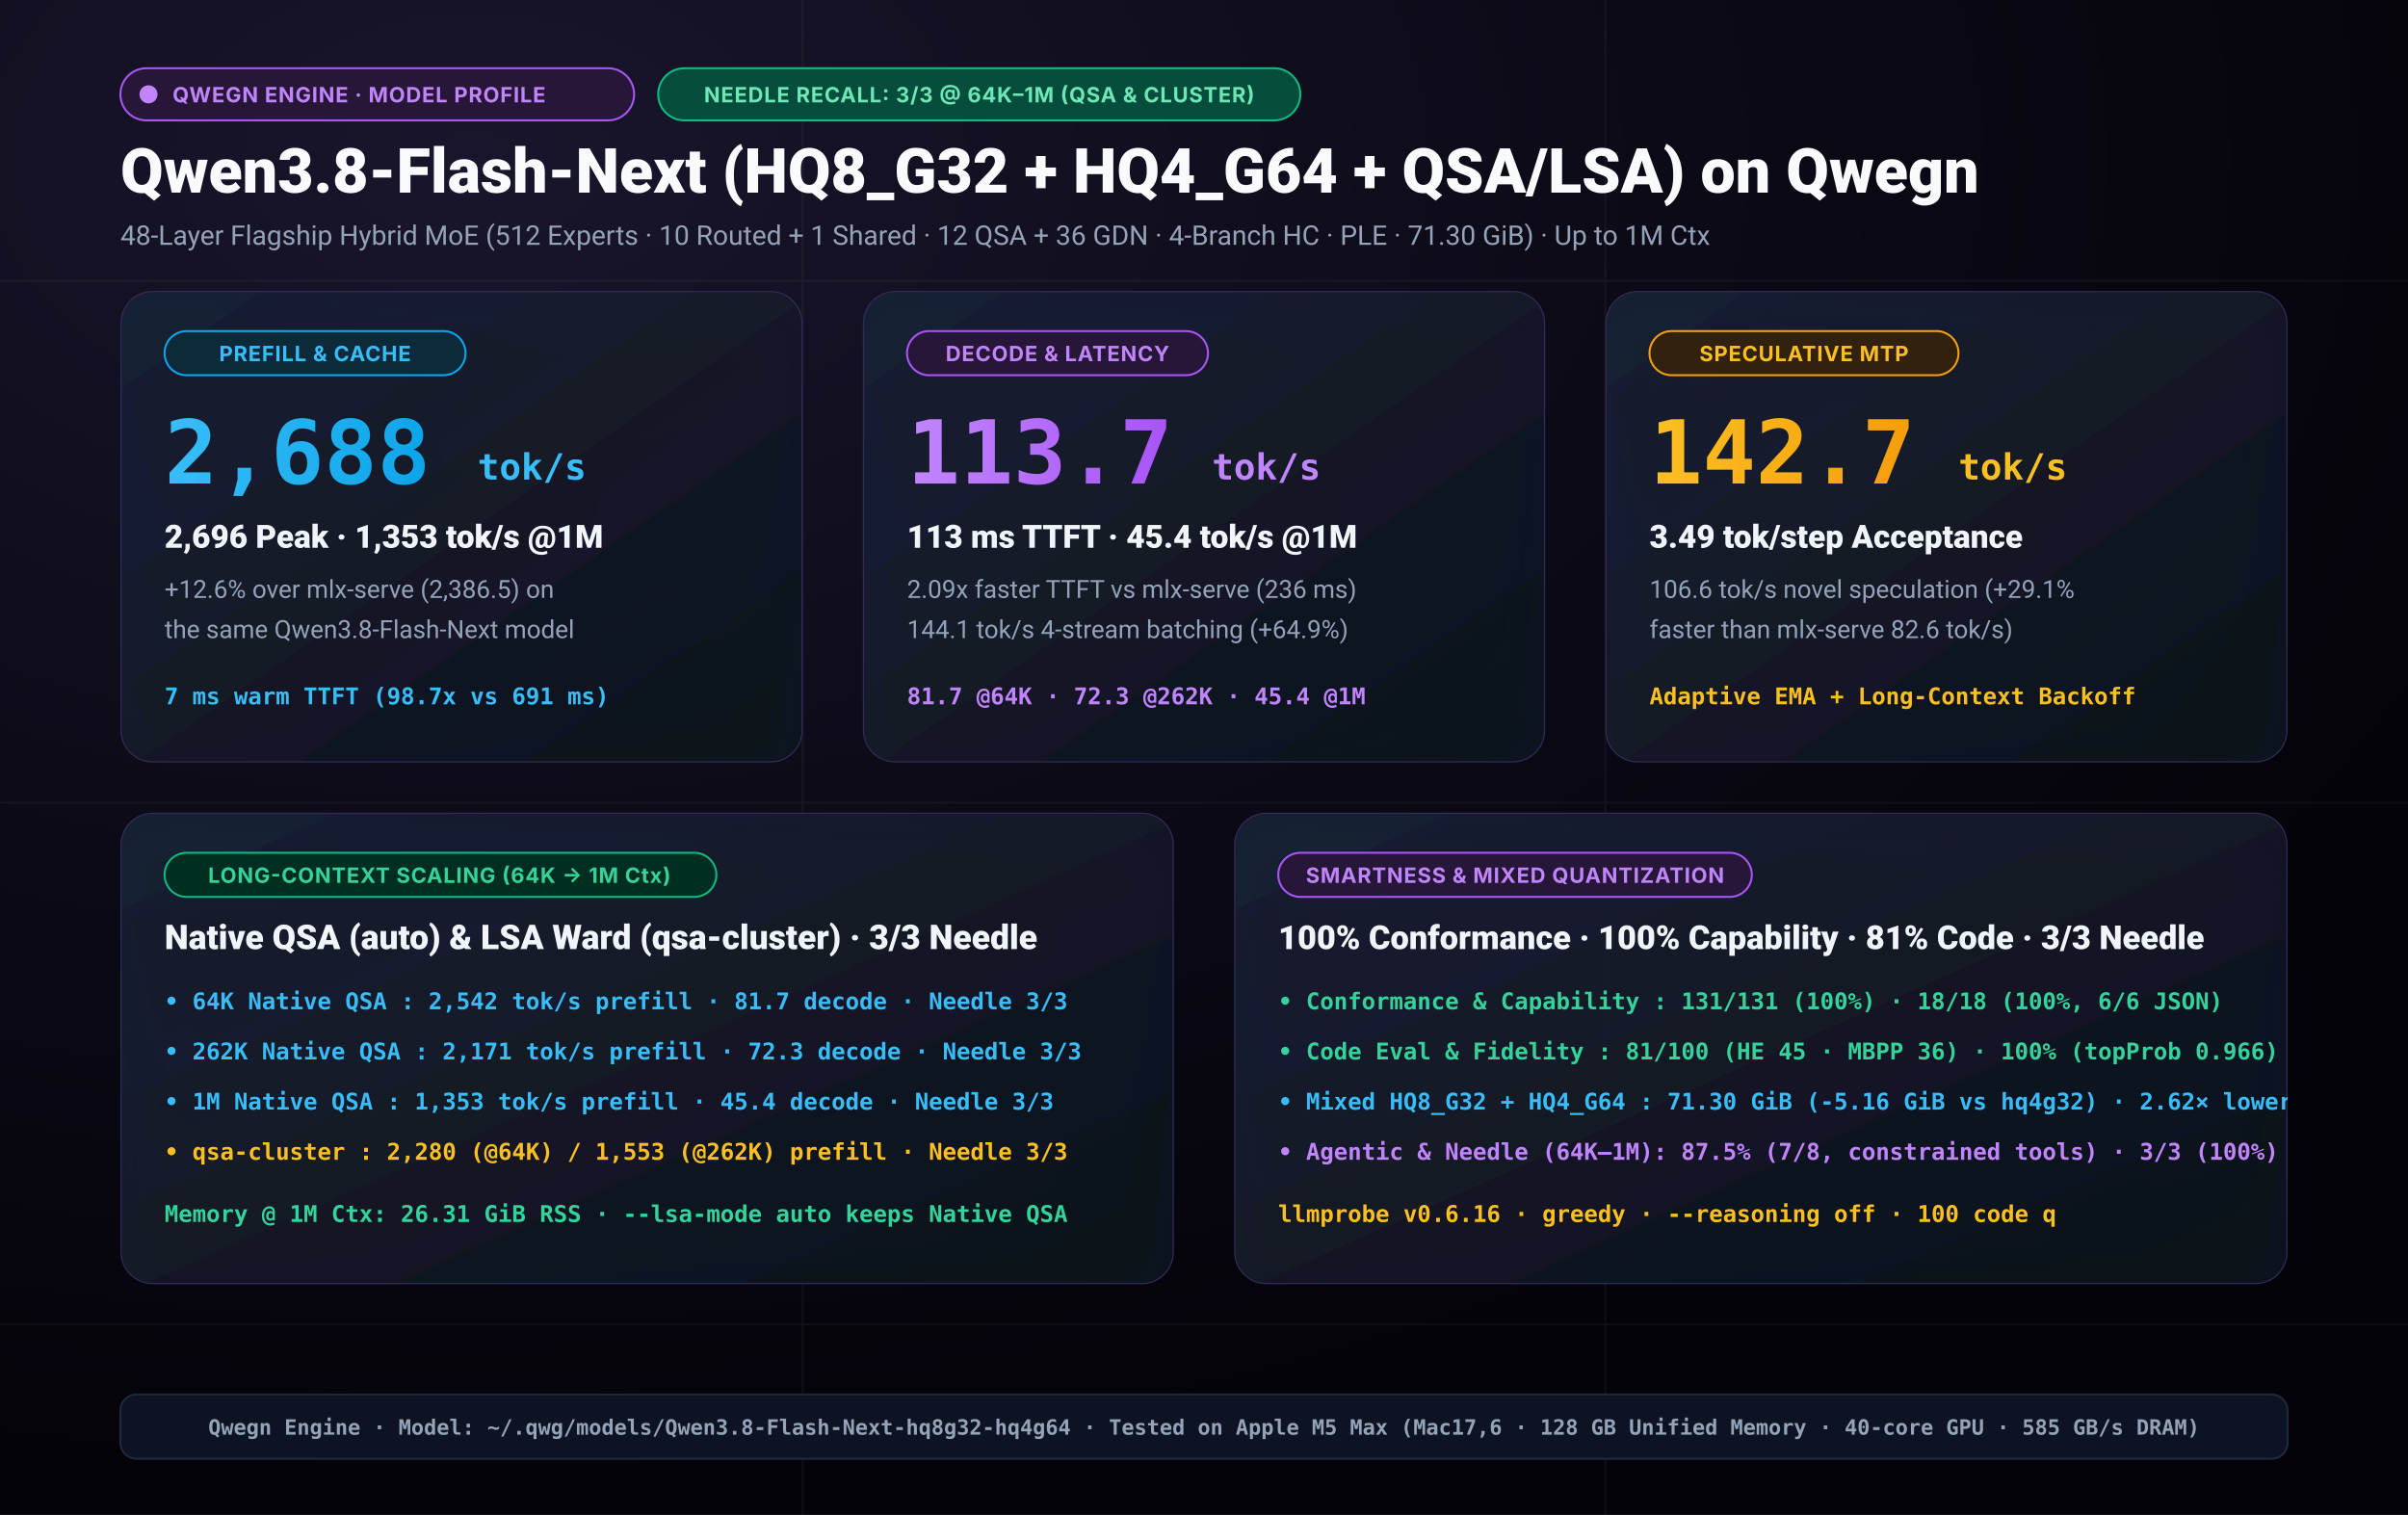
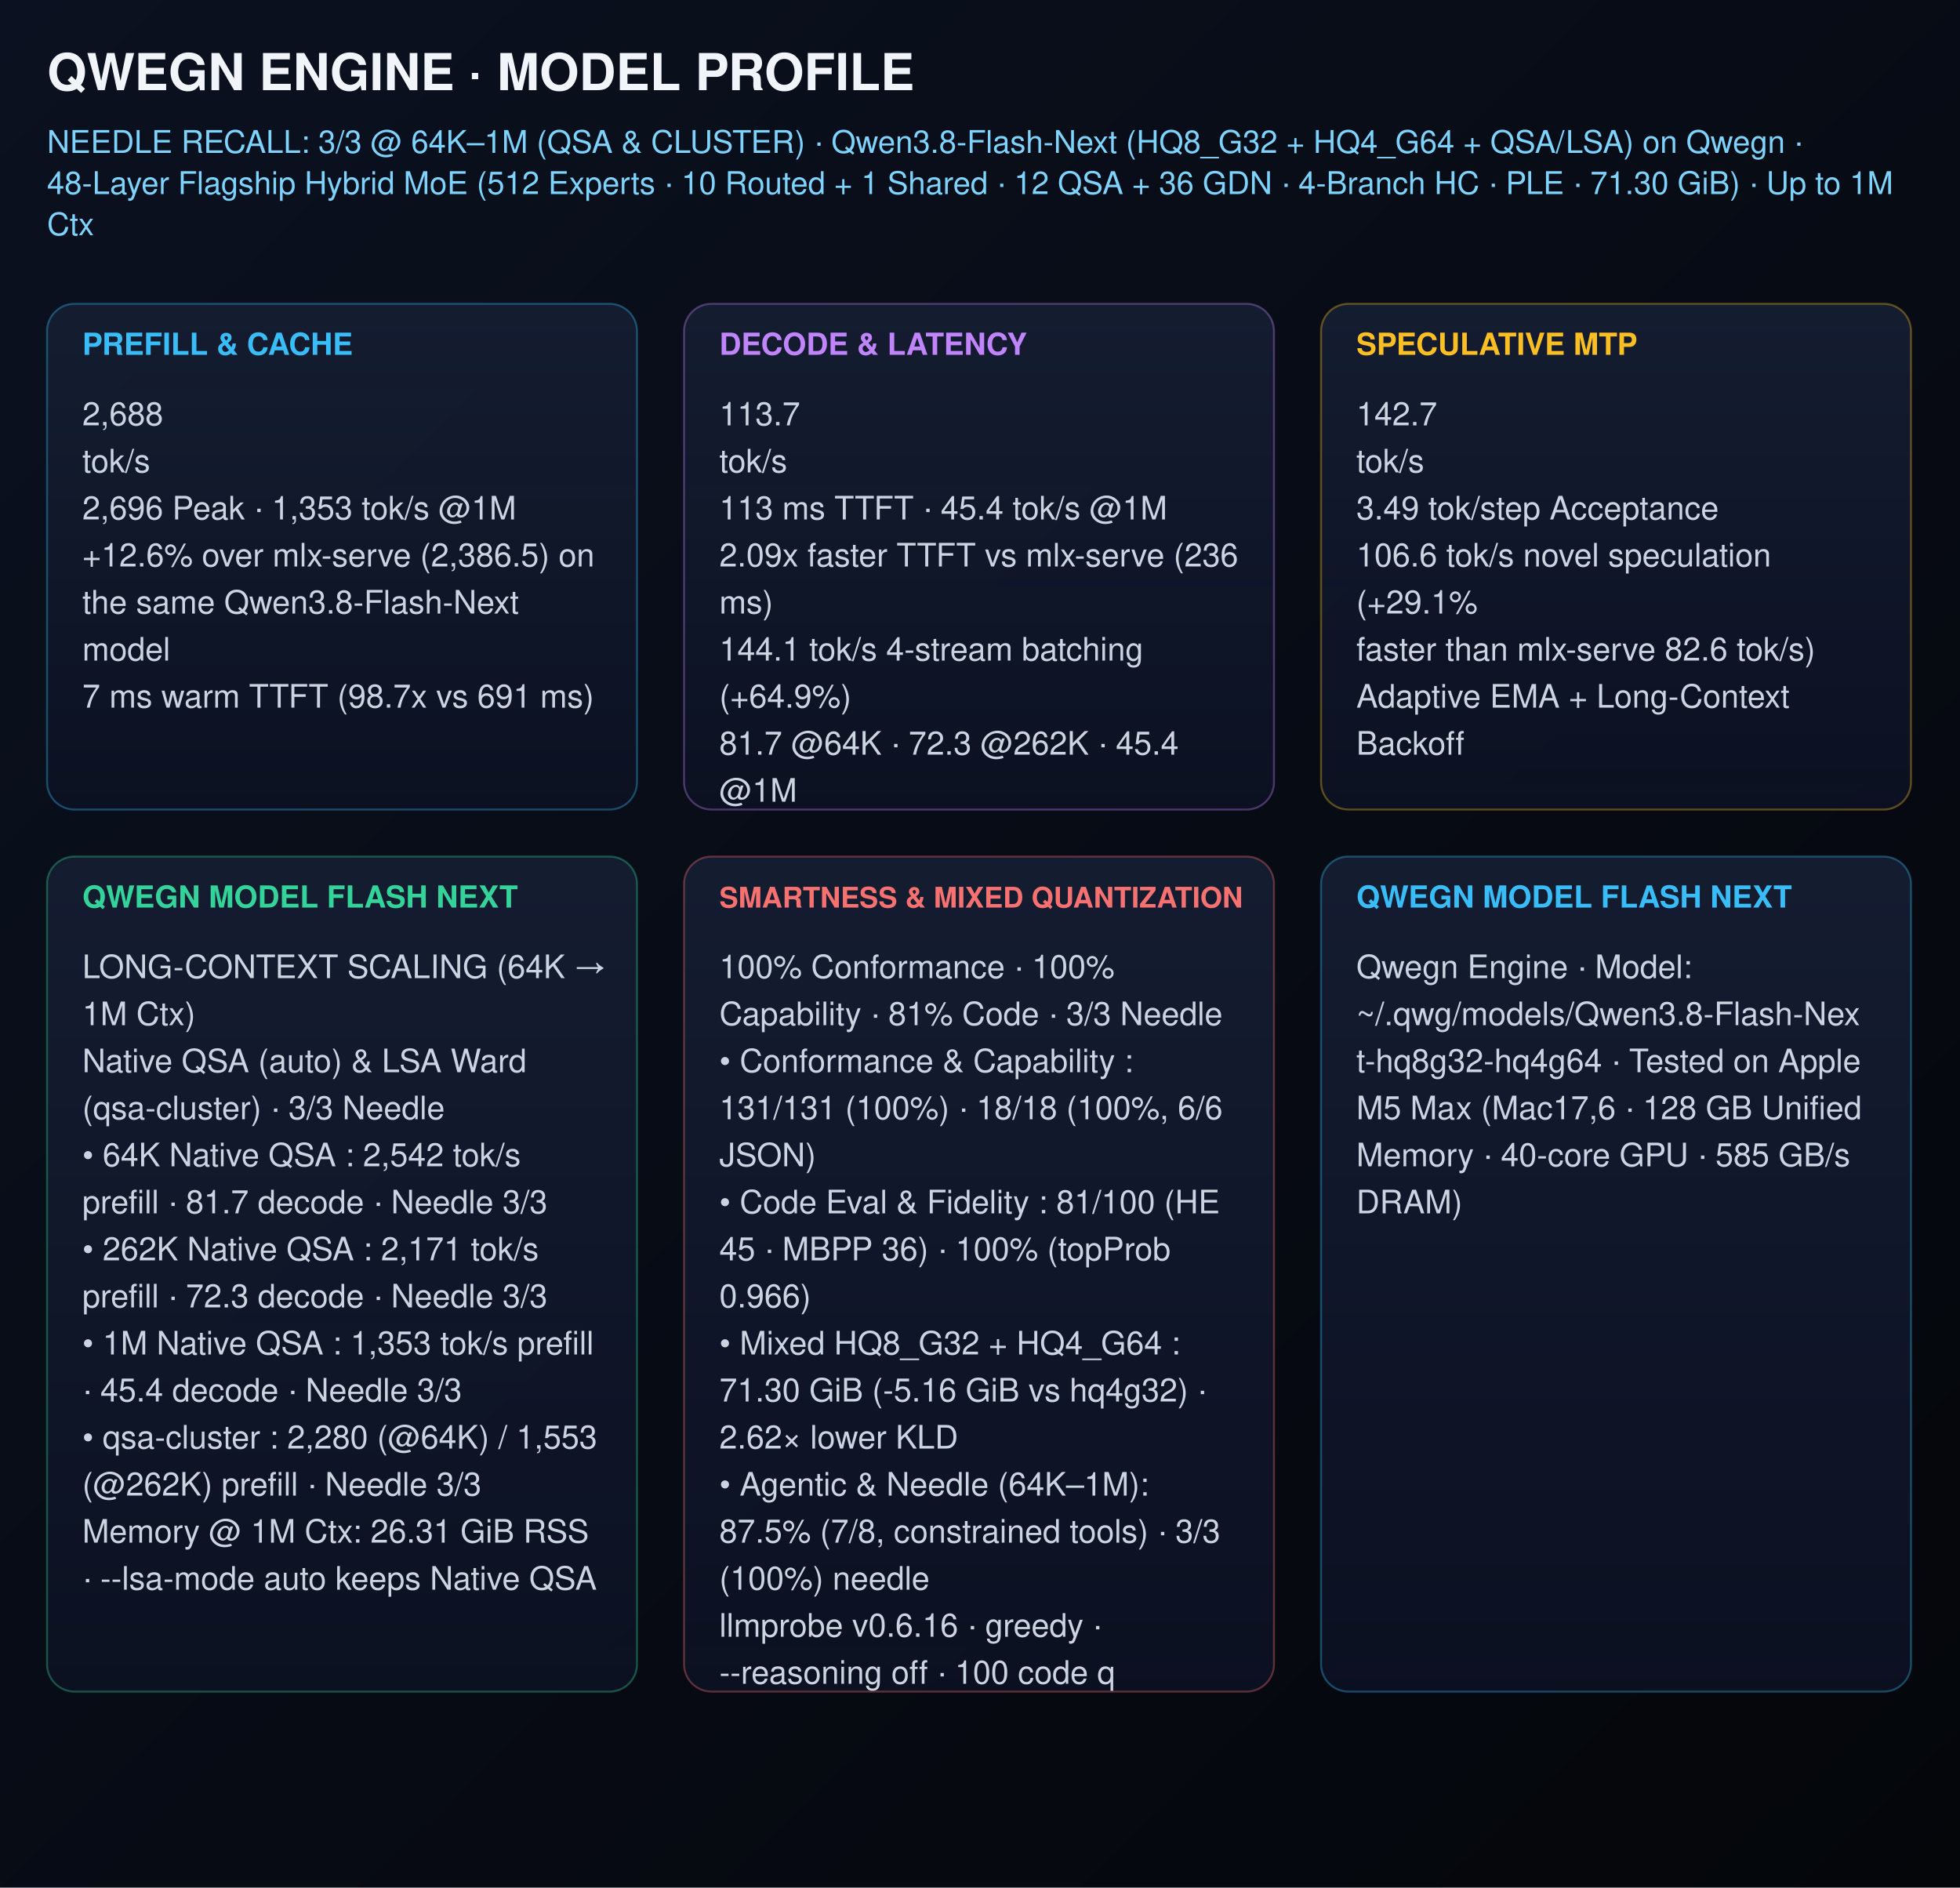
- <svg xmlns="http://www.w3.org/2000/svg" viewBox="0 0 1200 755" width="720" height="453">
+ <svg xmlns="http://www.w3.org/2000/svg" viewBox="0 0 1000 963" width="1000" height="963">
  <defs>
-     <radialGradient id="bgGlow" cx="20%" cy="10%" r="90%">
-       <stop offset="0%" stop-color="#19152c" />
-       <stop offset="55%" stop-color="#0c0a16" />
-       <stop offset="100%" stop-color="#040309" />
-     </radialGradient>
-     <linearGradient id="cardGrad" x1="0%" y1="0%" x2="100%" y2="100%">
-       <stop offset="0%" stop-color="#192136" stop-opacity="0.92" />
-       <stop offset="100%" stop-color="#0d1220" stop-opacity="0.78" />
+     <linearGradient id="bg" x1="0%" y1="0%" x2="100%" y2="100%">
+       <stop offset="0%" stop-color="#0b1120" />
+       <stop offset="100%" stop-color="#04060a" />
    </linearGradient>
-     <linearGradient id="cyanGrad" x1="0%" y1="0%" x2="100%" y2="0%">
-       <stop offset="0%" stop-color="#38bdf8" />
-       <stop offset="100%" stop-color="#0ea5e9" />
+     <linearGradient id="card" x1="0%" y1="0%" x2="0%" y2="100%">
+       <stop offset="0%" stop-color="#151d31" stop-opacity="0.97" />
+       <stop offset="100%" stop-color="#0c1122" stop-opacity="0.95" />
    </linearGradient>
-     <linearGradient id="purpleGrad" x1="0%" y1="0%" x2="100%" y2="0%">
-       <stop offset="0%" stop-color="#c084fc" />
-       <stop offset="100%" stop-color="#a855f7" />
-     </linearGradient>
-     <linearGradient id="amberGrad" x1="0%" y1="0%" x2="100%" y2="0%">
-       <stop offset="0%" stop-color="#fbbf24" />
-       <stop offset="100%" stop-color="#f59e0b" />
-     </linearGradient>
-     <linearGradient id="emeraldGrad" x1="0%" y1="0%" x2="100%" y2="0%">
-       <stop offset="0%" stop-color="#34d399" />
-       <stop offset="100%" stop-color="#10b981" />
-     </linearGradient>
-     <linearGradient id="roseGrad" x1="0%" y1="0%" x2="100%" y2="0%">
-       <stop offset="0%" stop-color="#fb7185" />
-       <stop offset="100%" stop-color="#e11d48" />
-     </linearGradient>
-     <linearGradient id="slateGrad" x1="0%" y1="0%" x2="100%" y2="0%">
-       <stop offset="0%" stop-color="#475569" />
-       <stop offset="100%" stop-color="#64748b" />
-     </linearGradient>
-     <filter id="shadow" x="-4%" y="-4%" width="108%" height="112%">
-       <feDropShadow dx="0" dy="10" stdDeviation="12" flood-color="#000000" flood-opacity="0.5" />
-     </filter>
-     <clipPath id="clipCard340">
-       <rect x="0" y="0" width="340" height="235" rx="16" />
-     </clipPath>
-     <clipPath id="clipCard525">
-       <rect x="0" y="0" width="525" height="235" rx="16" />
-     </clipPath>
  </defs>
-   <style>
-     .title { font-family: -apple-system, BlinkMacSystemFont, "SF Pro Display", "Segoe UI", Roboto, sans-serif; font-weight: 800; }
-     .subtitle { font-family: -apple-system, BlinkMacSystemFont, "SF Pro Text", "Segoe UI", Roboto, sans-serif; font-weight: 400; }
-     .mono { font-family: "SF Mono", Menlo, Consolas, monospace; font-weight: 600; }
-     .badge { font-family: -apple-system, BlinkMacSystemFont, "SF Pro Text", sans-serif; font-weight: 700; font-size: 10.5px; letter-spacing: 0.4px; text-transform: uppercase; }
-     .card { stroke: #322954; stroke-width: 1.25; rx: 16; }
-   </style>
-   <rect width="1200" height="755" fill="url(#bgGlow)" />
-   <g opacity="0.04" stroke="#ffffff" stroke-width="1">
-     <line x1="0" y1="140" x2="1200" y2="140" />
-     <line x1="0" y1="400" x2="1200" y2="400" />
-     <line x1="0" y1="660" x2="1200" y2="660" />
-     <line x1="400" y1="0" x2="400" y2="755" />
-     <line x1="800" y1="0" x2="800" y2="755" />
-   </g>
-   <g transform="translate(60, 34)">
-     <rect x="0" y="0" width="256" height="26" rx="13" fill="#281638" stroke="#a855f7" stroke-width="1" />
-     <circle cx="14" cy="13" r="4.5" fill="#c084fc" />
-     <text x="26" y="17" fill="#c084fc" class="badge">QWEGN ENGINE · MODEL PROFILE</text>
-     <rect x="268" y="0" width="320" height="26" rx="13" fill="#064e3b" stroke="#10b981" stroke-width="1" />
-     <text x="428" y="17" text-anchor="middle" fill="#6ee7b7" class="badge">NEEDLE RECALL: 3/3 @ 64K–1M (QSA &amp; CLUSTER)</text>
-     <text x="0" y="62" fill="#f8fafc" class="title" font-size="31">Qwen3.8-Flash-Next (HQ8_G32 + HQ4_G64 + QSA/LSA) on Qwegn</text>
-     <text x="0" y="88" fill="#94a3b8" class="subtitle" font-size="13.5">48-Layer Flagship Hybrid MoE (512 Experts · 10 Routed + 1 Shared · 12 QSA + 36 GDN · 4-Branch HC · PLE · 71.30 GiB) · Up to 1M Ctx</text>
-   </g>
-   <g transform="translate(60, 145)" filter="url(#shadow)" clip-path="url(#clipCard340)">
-     <rect width="340" height="235" fill="url(#cardGrad)" class="card" />
-     <rect x="22" y="20" width="150" height="22" rx="11" fill="#0c2a3a" stroke="#0ea5e9" stroke-width="1" />
-     <text x="97" y="35" text-anchor="middle" fill="#38bdf8" class="badge">PREFILL &amp; CACHE</text>
-     <text x="22" y="96" fill="url(#cyanGrad)" class="title mono" font-size="44">2,688</text>
-     <text x="178" y="94" fill="#38bdf8" class="title mono" font-size="18">tok/s</text>
-     <text x="22" y="128" fill="#f1f5f9" class="title" font-size="16">2,696 Peak · 1,353 tok/s @1M</text>
-     <text x="22" y="153" fill="#94a3b8" class="subtitle" font-size="12.5">+12.6% over mlx-serve (2,386.5) on</text>
-     <text x="22" y="173" fill="#94a3b8" class="subtitle" font-size="12.5">the same Qwen3.8-Flash-Next model</text>
-     <text x="22" y="206" fill="#38bdf8" class="mono" font-size="11.5">7 ms warm TTFT (98.7x vs 691 ms)</text>
-   </g>
-   <g transform="translate(430, 145)" filter="url(#shadow)" clip-path="url(#clipCard340)">
-     <rect width="340" height="235" fill="url(#cardGrad)" class="card" />
-     <rect x="22" y="20" width="150" height="22" rx="11" fill="#281638" stroke="#a855f7" stroke-width="1" />
-     <text x="97" y="35" text-anchor="middle" fill="#c084fc" class="badge">DECODE &amp; LATENCY</text>
-     <text x="22" y="96" fill="url(#purpleGrad)" class="title mono" font-size="44">113.7</text>
-     <text x="174" y="94" fill="#c084fc" class="title mono" font-size="18">tok/s</text>
-     <text x="22" y="128" fill="#f1f5f9" class="title" font-size="16">113 ms TTFT · 45.4 tok/s @1M</text>
-     <text x="22" y="153" fill="#94a3b8" class="subtitle" font-size="12.5">2.09x faster TTFT vs mlx-serve (236 ms)</text>
-     <text x="22" y="173" fill="#94a3b8" class="subtitle" font-size="12.5">144.1 tok/s 4-stream batching (+64.9%)</text>
-     <text x="22" y="206" fill="#c084fc" class="mono" font-size="11.5">81.7 @64K · 72.3 @262K · 45.4 @1M</text>
-   </g>
-   <g transform="translate(800, 145)" filter="url(#shadow)" clip-path="url(#clipCard340)">
-     <rect width="340" height="235" fill="url(#cardGrad)" class="card" />
-     <rect x="22" y="20" width="154" height="22" rx="11" fill="#33230c" stroke="#f59e0b" stroke-width="1" />
-     <text x="99" y="35" text-anchor="middle" fill="#fbbf24" class="badge">SPECULATIVE MTP</text>
-     <text x="22" y="96" fill="url(#amberGrad)" class="title mono" font-size="44">142.7</text>
-     <text x="176" y="94" fill="#fbbf24" class="title mono" font-size="18">tok/s</text>
-     <text x="22" y="128" fill="#f1f5f9" class="title" font-size="16">3.49 tok/step Acceptance</text>
-     <text x="22" y="153" fill="#94a3b8" class="subtitle" font-size="12.5">106.6 tok/s novel speculation (+29.1%</text>
-     <text x="22" y="173" fill="#94a3b8" class="subtitle" font-size="12.5">faster than mlx-serve 82.6 tok/s)</text>
-     <text x="22" y="206" fill="#fbbf24" class="mono" font-size="11.5">Adaptive EMA + Long-Context Backoff</text>
-   </g>
-   <g transform="translate(60, 405)" filter="url(#shadow)" clip-path="url(#clipCard525)">
-     <rect width="525" height="235" fill="url(#cardGrad)" class="card" />
-     <rect x="22" y="20" width="275" height="22" rx="11" fill="#062e22" stroke="#10b981" stroke-width="1" />
-     <text x="159" y="35" text-anchor="middle" fill="#34d399" class="badge">LONG-CONTEXT SCALING (64K → 1M Ctx)</text>
-     <text x="22" y="68" fill="#f1f5f9" class="title" font-size="17">Native QSA (auto) &amp; LSA Ward (qsa-cluster) · 3/3 Needle</text>
-     <text x="22" y="98" fill="#38bdf8" class="mono" font-size="11.5">• 64K  Native QSA : 2,542 tok/s prefill · 81.7 decode · Needle 3/3</text>
-     <text x="22" y="123" fill="#38bdf8" class="mono" font-size="11.5">• 262K Native QSA : 2,171 tok/s prefill · 72.3 decode · Needle 3/3</text>
-     <text x="22" y="148" fill="#38bdf8" class="mono" font-size="11.5">• 1M   Native QSA : 1,353 tok/s prefill · 45.4 decode · Needle 3/3</text>
-     <text x="22" y="173" fill="#fbbf24" class="mono" font-size="11.5">• qsa-cluster     : 2,280 (@64K) / 1,553 (@262K) prefill · Needle 3/3</text>
-     <text x="22" y="204" fill="#34d399" class="mono" font-size="11.5">Memory @ 1M Ctx: 26.31 GiB RSS · --lsa-mode auto keeps Native QSA</text>
-   </g>
-   <g transform="translate(615, 405)" filter="url(#shadow)" clip-path="url(#clipCard525)">
-     <rect width="525" height="235" fill="url(#cardGrad)" class="card" />
-     <rect x="22" y="20" width="236" height="22" rx="11" fill="#281638" stroke="#a855f7" stroke-width="1" />
-     <text x="140" y="35" text-anchor="middle" fill="#c084fc" class="badge">SMARTNESS &amp; MIXED QUANTIZATION</text>
-     <text x="22" y="68" fill="#f1f5f9" class="title" font-size="16.5">100% Conformance · 100% Capability · 81% Code · 3/3 Needle</text>
-     <text x="22" y="98" fill="#34d399" class="mono" font-size="11.5">• Conformance &amp; Capability : 131/131 (100%) · 18/18 (100%, 6/6 JSON)</text>
-     <text x="22" y="123" fill="#34d399" class="mono" font-size="11.5">• Code Eval &amp; Fidelity     : 81/100 (HE 45 · MBPP 36) · 100% (topProb 0.966)</text>
-     <text x="22" y="148" fill="#38bdf8" class="mono" font-size="11.5">• Mixed HQ8_G32 + HQ4_G64  : 71.30 GiB (-5.16 GiB vs hq4g32) · 2.62× lower KLD</text>
-     <text x="22" y="173" fill="#c084fc" class="mono" font-size="11.5">• Agentic &amp; Needle (64K–1M): 87.5% (7/8, constrained tools) · 3/3 (100%) needle</text>
-     <text x="22" y="204" fill="#fbbf24" class="mono" font-size="11.5">llmprobe v0.6.16 · greedy · --reasoning off · 100 code q</text>
-   </g>
-   <g transform="translate(60, 695)">
-     <rect x="0" y="0" width="1080" height="32" rx="8" fill="#0d1322" stroke="#1e293b" stroke-width="1" />
-     <text x="540" y="20" text-anchor="middle" fill="#94a3b8" class="mono" font-size="10.5">Qwegn Engine · Model: ~/.qwg/models/Qwen3.8-Flash-Next-hq8g32-hq4g64 · Tested on Apple M5 Max (Mac17,6 · 128 GB Unified Memory · 40-core GPU · 585 GB/s DRAM)</text>
-   </g>
+   <rect width="1000" height="963" fill="url(#bg)" />
+   <text x="24" y="46" font-family="Helvetica Neue,Helvetica,Arial" font-size="26" font-weight="bold" fill="#f1f5f9">QWEGN ENGINE · MODEL PROFILE</text>
+   <text x="24" y="78" font-family="Helvetica,Arial" font-size="16" fill="#7dd3fc">NEEDLE RECALL: 3/3 @ 64K–1M (QSA &amp; CLUSTER) · Qwen3.8-Flash-Next (HQ8_G32 + HQ4_G64 + QSA/LSA) on Qwegn ·</text>
+   <text x="24" y="99" font-family="Helvetica,Arial" font-size="16" fill="#7dd3fc">48-Layer Flagship Hybrid MoE (512 Experts · 10 Routed + 1 Shared · 12 QSA + 36 GDN · 4-Branch HC · PLE · 71.30 GiB) · Up to 1M</text>
+   <text x="24" y="120" font-family="Helvetica,Arial" font-size="16" fill="#7dd3fc">Ctx</text>
+   <rect x="24" y="155" width="301" height="258" rx="14" fill="url(#card)" stroke="#38bdf8" stroke-opacity="0.35" />
+   <text x="42" y="181" font-family="Helvetica,Arial" font-size="15.5" font-weight="bold" fill="#38bdf8">PREFILL &amp; CACHE</text>
+   <text x="42" y="217" font-family="Helvetica,Arial" font-size="16.5" fill="#cbd5e1">2,688</text>
+   <text x="42" y="241" font-family="Helvetica,Arial" font-size="16.5" fill="#cbd5e1">tok/s</text>
+   <text x="42" y="265" font-family="Helvetica,Arial" font-size="16.5" fill="#cbd5e1">2,696 Peak · 1,353 tok/s @1M</text>
+   <text x="42" y="289" font-family="Helvetica,Arial" font-size="16.5" fill="#cbd5e1">+12.6% over mlx-serve (2,386.5) on</text>
+   <text x="42" y="313" font-family="Helvetica,Arial" font-size="16.5" fill="#cbd5e1">the same Qwen3.8-Flash-Next</text>
+   <text x="42" y="337" font-family="Helvetica,Arial" font-size="16.5" fill="#cbd5e1">model</text>
+   <text x="42" y="361" font-family="Helvetica,Arial" font-size="16.5" fill="#cbd5e1">7 ms warm TTFT (98.7x vs 691 ms)</text>
+   <rect x="349" y="155" width="301" height="258" rx="14" fill="url(#card)" stroke="#c084fc" stroke-opacity="0.35" />
+   <text x="367" y="181" font-family="Helvetica,Arial" font-size="15.5" font-weight="bold" fill="#c084fc">DECODE &amp; LATENCY</text>
+   <text x="367" y="217" font-family="Helvetica,Arial" font-size="16.5" fill="#cbd5e1">113.7</text>
+   <text x="367" y="241" font-family="Helvetica,Arial" font-size="16.5" fill="#cbd5e1">tok/s</text>
+   <text x="367" y="265" font-family="Helvetica,Arial" font-size="16.5" fill="#cbd5e1">113 ms TTFT · 45.4 tok/s @1M</text>
+   <text x="367" y="289" font-family="Helvetica,Arial" font-size="16.5" fill="#cbd5e1">2.09x faster TTFT vs mlx-serve (236</text>
+   <text x="367" y="313" font-family="Helvetica,Arial" font-size="16.5" fill="#cbd5e1">ms)</text>
+   <text x="367" y="337" font-family="Helvetica,Arial" font-size="16.5" fill="#cbd5e1">144.1 tok/s 4-stream batching</text>
+   <text x="367" y="361" font-family="Helvetica,Arial" font-size="16.5" fill="#cbd5e1">(+64.9%)</text>
+   <text x="367" y="385" font-family="Helvetica,Arial" font-size="16.5" fill="#cbd5e1">81.7 @64K · 72.3 @262K · 45.4</text>
+   <text x="367" y="409" font-family="Helvetica,Arial" font-size="16.5" fill="#cbd5e1">@1M</text>
+   <rect x="674" y="155" width="301" height="258" rx="14" fill="url(#card)" stroke="#fbbf24" stroke-opacity="0.35" />
+   <text x="692" y="181" font-family="Helvetica,Arial" font-size="15.5" font-weight="bold" fill="#fbbf24">SPECULATIVE MTP</text>
+   <text x="692" y="217" font-family="Helvetica,Arial" font-size="16.5" fill="#cbd5e1">142.7</text>
+   <text x="692" y="241" font-family="Helvetica,Arial" font-size="16.5" fill="#cbd5e1">tok/s</text>
+   <text x="692" y="265" font-family="Helvetica,Arial" font-size="16.5" fill="#cbd5e1">3.49 tok/step Acceptance</text>
+   <text x="692" y="289" font-family="Helvetica,Arial" font-size="16.5" fill="#cbd5e1">106.6 tok/s novel speculation</text>
+   <text x="692" y="313" font-family="Helvetica,Arial" font-size="16.5" fill="#cbd5e1">(+29.1%</text>
+   <text x="692" y="337" font-family="Helvetica,Arial" font-size="16.5" fill="#cbd5e1">faster than mlx-serve 82.6 tok/s)</text>
+   <text x="692" y="361" font-family="Helvetica,Arial" font-size="16.5" fill="#cbd5e1">Adaptive EMA + Long-Context</text>
+   <text x="692" y="385" font-family="Helvetica,Arial" font-size="16.5" fill="#cbd5e1">Backoff</text>
+   <rect x="24" y="437" width="301" height="426" rx="14" fill="url(#card)" stroke="#34d399" stroke-opacity="0.35" />
+   <text x="42" y="463" font-family="Helvetica,Arial" font-size="15.5" font-weight="bold" fill="#34d399">QWEGN MODEL FLASH NEXT</text>
+   <text x="42" y="499" font-family="Helvetica,Arial" font-size="16.5" fill="#cbd5e1">LONG-CONTEXT SCALING (64K →</text>
+   <text x="42" y="523" font-family="Helvetica,Arial" font-size="16.5" fill="#cbd5e1">1M Ctx)</text>
+   <text x="42" y="547" font-family="Helvetica,Arial" font-size="16.5" fill="#cbd5e1">Native QSA (auto) &amp; LSA Ward</text>
+   <text x="42" y="571" font-family="Helvetica,Arial" font-size="16.5" fill="#cbd5e1">(qsa-cluster) · 3/3 Needle</text>
+   <text x="42" y="595" font-family="Helvetica,Arial" font-size="16.5" fill="#cbd5e1">• 64K Native QSA : 2,542 tok/s</text>
+   <text x="42" y="619" font-family="Helvetica,Arial" font-size="16.5" fill="#cbd5e1">prefill · 81.7 decode · Needle 3/3</text>
+   <text x="42" y="643" font-family="Helvetica,Arial" font-size="16.5" fill="#cbd5e1">• 262K Native QSA : 2,171 tok/s</text>
+   <text x="42" y="667" font-family="Helvetica,Arial" font-size="16.5" fill="#cbd5e1">prefill · 72.3 decode · Needle 3/3</text>
+   <text x="42" y="691" font-family="Helvetica,Arial" font-size="16.5" fill="#cbd5e1">• 1M Native QSA : 1,353 tok/s prefill</text>
+   <text x="42" y="715" font-family="Helvetica,Arial" font-size="16.5" fill="#cbd5e1">· 45.4 decode · Needle 3/3</text>
+   <text x="42" y="739" font-family="Helvetica,Arial" font-size="16.5" fill="#cbd5e1">• qsa-cluster : 2,280 (@64K) / 1,553</text>
+   <text x="42" y="763" font-family="Helvetica,Arial" font-size="16.5" fill="#cbd5e1">(@262K) prefill · Needle 3/3</text>
+   <text x="42" y="787" font-family="Helvetica,Arial" font-size="16.5" fill="#cbd5e1">Memory @ 1M Ctx: 26.31 GiB RSS</text>
+   <text x="42" y="811" font-family="Helvetica,Arial" font-size="16.5" fill="#cbd5e1">· --lsa-mode auto keeps Native QSA</text>
+   <rect x="349" y="437" width="301" height="426" rx="14" fill="url(#card)" stroke="#f87171" stroke-opacity="0.35" />
+   <text x="367" y="463" font-family="Helvetica,Arial" font-size="14.5" font-weight="bold" fill="#f87171">SMARTNESS &amp; MIXED QUANTIZATION</text>
+   <text x="367" y="499" font-family="Helvetica,Arial" font-size="16.5" fill="#cbd5e1">100% Conformance · 100%</text>
+   <text x="367" y="523" font-family="Helvetica,Arial" font-size="16.5" fill="#cbd5e1">Capability · 81% Code · 3/3 Needle</text>
+   <text x="367" y="547" font-family="Helvetica,Arial" font-size="16.5" fill="#cbd5e1">• Conformance &amp; Capability :</text>
+   <text x="367" y="571" font-family="Helvetica,Arial" font-size="16.5" fill="#cbd5e1">131/131 (100%) · 18/18 (100%, 6/6</text>
+   <text x="367" y="595" font-family="Helvetica,Arial" font-size="16.5" fill="#cbd5e1">JSON)</text>
+   <text x="367" y="619" font-family="Helvetica,Arial" font-size="16.5" fill="#cbd5e1">• Code Eval &amp; Fidelity : 81/100 (HE</text>
+   <text x="367" y="643" font-family="Helvetica,Arial" font-size="16.5" fill="#cbd5e1">45 · MBPP 36) · 100% (topProb</text>
+   <text x="367" y="667" font-family="Helvetica,Arial" font-size="16.5" fill="#cbd5e1">0.966)</text>
+   <text x="367" y="691" font-family="Helvetica,Arial" font-size="16.5" fill="#cbd5e1">• Mixed HQ8_G32 + HQ4_G64 :</text>
+   <text x="367" y="715" font-family="Helvetica,Arial" font-size="16.5" fill="#cbd5e1">71.30 GiB (-5.16 GiB vs hq4g32) ·</text>
+   <text x="367" y="739" font-family="Helvetica,Arial" font-size="16.5" fill="#cbd5e1">2.62× lower KLD</text>
+   <text x="367" y="763" font-family="Helvetica,Arial" font-size="16.5" fill="#cbd5e1">• Agentic &amp; Needle (64K–1M):</text>
+   <text x="367" y="787" font-family="Helvetica,Arial" font-size="16.5" fill="#cbd5e1">87.5% (7/8, constrained tools) · 3/3</text>
+   <text x="367" y="811" font-family="Helvetica,Arial" font-size="16.5" fill="#cbd5e1">(100%) needle</text>
+   <text x="367" y="835" font-family="Helvetica,Arial" font-size="16.5" fill="#cbd5e1">llmprobe v0.6.16 · greedy ·</text>
+   <text x="367" y="859" font-family="Helvetica,Arial" font-size="16.5" fill="#cbd5e1">--reasoning off · 100 code q</text>
+   <rect x="674" y="437" width="301" height="426" rx="14" fill="url(#card)" stroke="#38bdf8" stroke-opacity="0.35" />
+   <text x="692" y="463" font-family="Helvetica,Arial" font-size="15.5" font-weight="bold" fill="#38bdf8">QWEGN MODEL FLASH NEXT</text>
+   <text x="692" y="499" font-family="Helvetica,Arial" font-size="16.5" fill="#cbd5e1">Qwegn Engine · Model:</text>
+   <text x="692" y="523" font-family="Helvetica,Arial" font-size="16.5" fill="#cbd5e1">~/.qwg/models/Qwen3.8-Flash-Nex</text>
+   <text x="692" y="547" font-family="Helvetica,Arial" font-size="16.5" fill="#cbd5e1">t-hq8g32-hq4g64 · Tested on Apple</text>
+   <text x="692" y="571" font-family="Helvetica,Arial" font-size="16.5" fill="#cbd5e1">M5 Max (Mac17,6 · 128 GB Unified</text>
+   <text x="692" y="595" font-family="Helvetica,Arial" font-size="16.5" fill="#cbd5e1">Memory · 40-core GPU · 585 GB/s</text>
+   <text x="692" y="619" font-family="Helvetica,Arial" font-size="16.5" fill="#cbd5e1">DRAM)</text>
</svg>
